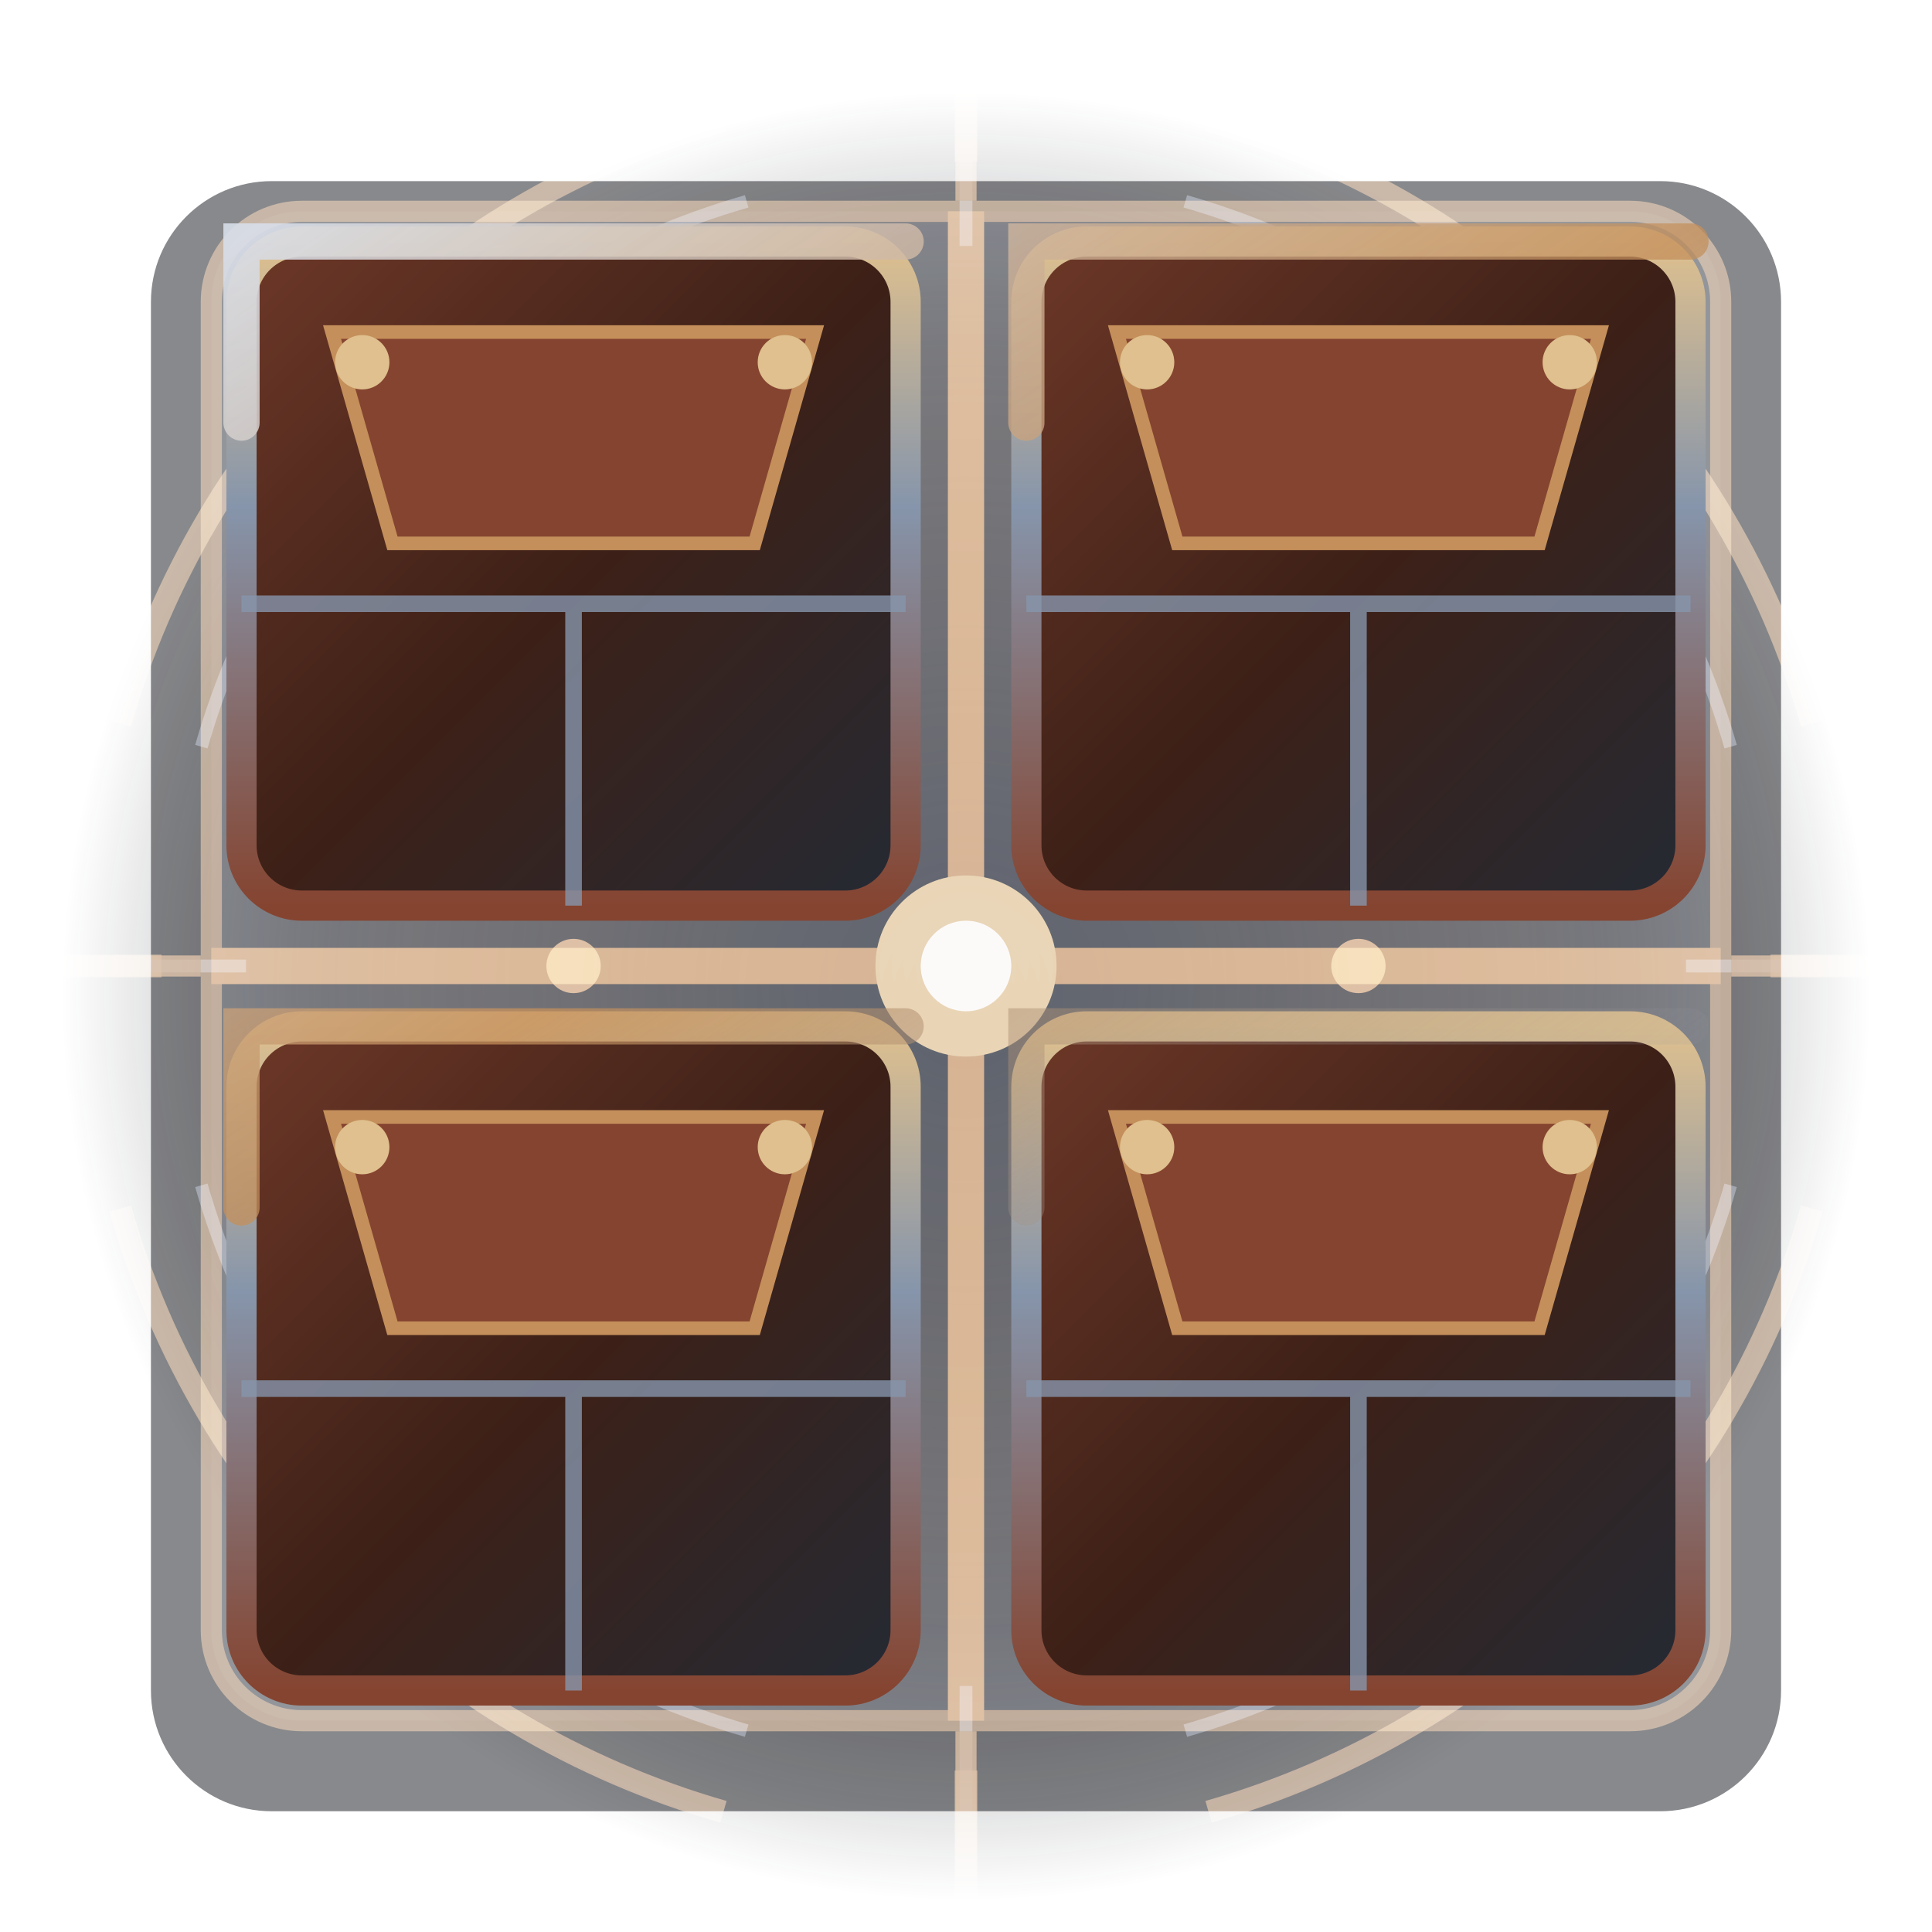
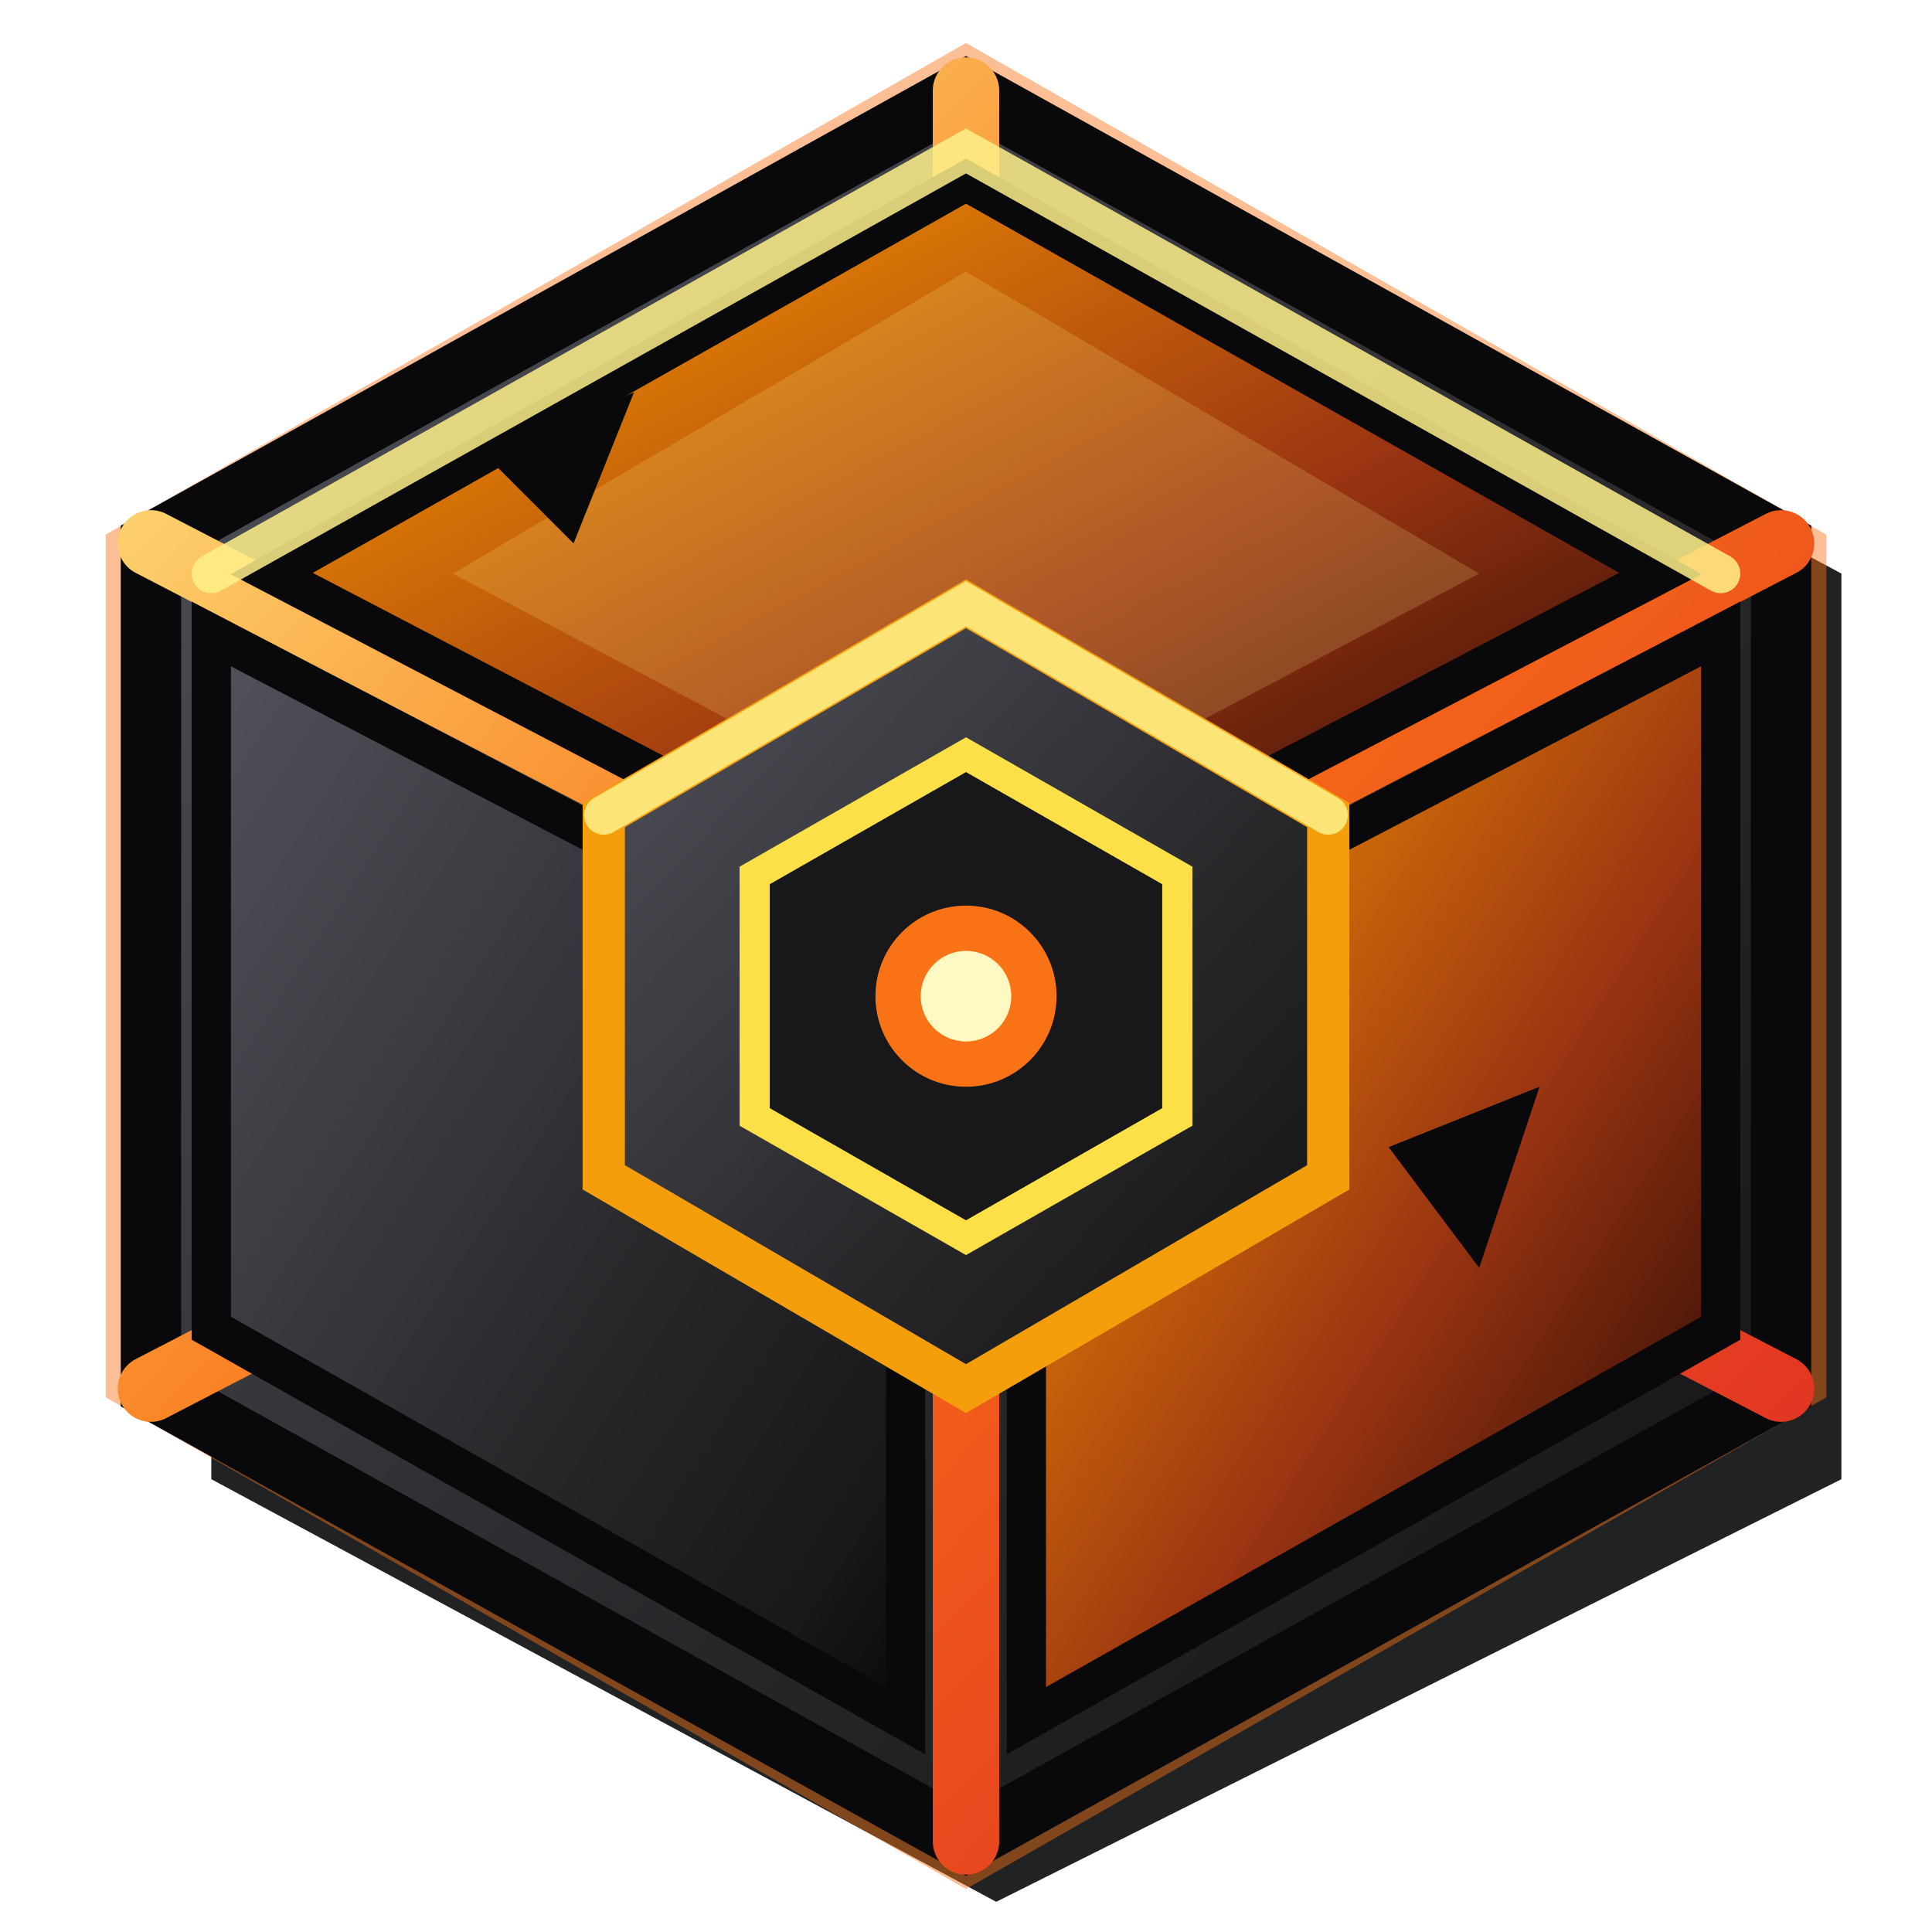
- <svg xmlns="http://www.w3.org/2000/svg" viewBox="0 0 128 128" fill="none" data-rig-id="tile-brick-rig" data-root-anchor="64,64" data-has-aura="true">
+ <svg xmlns="http://www.w3.org/2000/svg" viewBox="0 0 64 64" width="64" height="64">
  <defs>
-     <radialGradient id="tb-shadow-grad" cx="50%" cy="50%" r="50%">
-       <stop offset="0%" stop-color="#12151a" stop-opacity="0.75" />
-       <stop offset="70%" stop-color="#171b22" stop-opacity="0.35" />
-       <stop offset="100%" stop-color="#171b22" stop-opacity="0" />
-     </radialGradient>
-     <radialGradient id="tb-aura-field" cx="50%" cy="50%" r="50%">
-       <stop offset="0%" stop-color="#8695ab" stop-opacity="0.28" />
-       <stop offset="60%" stop-color="#c48f5a" stop-opacity="0.12" />
-       <stop offset="100%" stop-color="#171b22" stop-opacity="0" />
-     </radialGradient>
+     <linearGradient id="tb-basalt-top" x1="0%" y1="0%" x2="100%" y2="100%">
+       <stop offset="0%" stop-color="#52525b" />
+       <stop offset="28%" stop-color="#3f3f46" />
+       <stop offset="62%" stop-color="#27272a" />
+       <stop offset="88%" stop-color="#18181b" />
+       <stop offset="100%" stop-color="#09090b" />
+     </linearGradient>
    <linearGradient id="tb-ceramic-armor" x1="0%" y1="0%" x2="100%" y2="100%">
-       <stop offset="0%" stop-color="#6e3828" />
-       <stop offset="50%" stop-color="#3d2017" />
-       <stop offset="100%" stop-color="#242a34" />
+       <stop offset="0%" stop-color="#f59e0b" />
+       <stop offset="25%" stop-color="#d97706" />
+       <stop offset="58%" stop-color="#9a3412" />
+       <stop offset="85%" stop-color="#431407" />
+       <stop offset="100%" stop-color="#1c0a05" />
    </linearGradient>
-     <linearGradient id="tb-orange-edge" x1="0%" y1="0%" x2="0%" y2="100%">
-       <stop offset="0%" stop-color="#dfc08e" />
-       <stop offset="40%" stop-color="#8695ab" />
-       <stop offset="100%" stop-color="#854430" />
-     </linearGradient>
-     <linearGradient id="tb-rim-glow" x1="0%" y1="0%" x2="100%" y2="100%">
-       <stop offset="0%" stop-color="#d8dee9" stop-opacity="0.9" />
-       <stop offset="50%" stop-color="#c48f5a" stop-opacity="0.75" />
-       <stop offset="100%" stop-color="#8695ab" stop-opacity="0" />
+     <linearGradient id="tb-magma-seam" x1="0%" y1="0%" x2="100%" y2="100%">
+       <stop offset="0%" stop-color="#fef08a" />
+       <stop offset="45%" stop-color="#f97316" />
+       <stop offset="100%" stop-color="#dc2626" />
    </linearGradient>
  </defs>
-   <g id="part-shadow-cast" data-pivot="64,66" data-parent="root" data-z-index="1" data-blend="multiply" style="mix-blend-mode: multiply">
-     <ellipse cx="64" cy="66" rx="60" ry="60" fill="url(#tb-shadow-grad)" />
-     <rect x="10" y="12" width="108" height="108" rx="8" fill="#12151a" fill-opacity="0.5" />
+   <polygon id="part-shadow-cast" points="33,4 61,19 61,49 33,63 7,49 7,19" fill="#030406" opacity="0.88" />
+   <polygon id="part-aura-ring-outer" points="32,2 60,18 60,46 32,62 4,46 4,18" fill="none" stroke="#f97316" stroke-width="1" stroke-opacity="0.45" />
+   <g id="part-mortar-bed">
+     <polygon points="32,3 59,18 59,46 32,61 5,46 5,18" fill="url(#tb-basalt-top)" stroke="#09090b" stroke-width="2" />
+     <path id="part-aura-seam-grid" d="M32,3 L32,61 M5,18 L59,46 M59,18 L5,46" stroke="url(#tb-magma-seam)" stroke-width="2.2" stroke-linecap="round" />
  </g>
-   <g id="part-aura-ring-outer" data-pivot="64,64" data-parent="root" data-z-index="4" data-blend="screen" data-motion="spin-cw" style="mix-blend-mode: screen">
-     <circle cx="64" cy="64" r="62" fill="url(#tb-aura-field)" />
-     <path fill="none" stroke="#c48f5a" stroke-width="1.5" stroke-opacity="0.72" d="M120.04,80.07 A58.3,58.3 0 0,1 80.07,120.04 M47.93,120.04 A58.3,58.3 0 0,1 7.96,80.07 M7.96,47.93 A58.3,58.3 0 0,1 47.93,7.96 M80.07,7.96 A58.3,58.3 0 0,1 120.04,47.93 M64,1.7 L64,10.7 M64,117.3 L64,126.3 M1.7,64 L10.7,64 M117.3,64 L126.3,64" stroke-linejoin="bevel" />
-     <path fill="none" stroke="#8695ab" stroke-width="0.85" stroke-opacity="0.58" d="M114.66,78.53 A52.7,52.7 0 0,1 78.53,114.66 M49.47,114.66 A52.7,52.7 0 0,1 13.34,78.53 M13.34,49.47 A52.7,52.7 0 0,1 49.47,13.34 M78.53,13.34 A52.7,52.7 0 0,1 114.66,49.47 M64,7.3 L64,16.3 M64,111.7 L64,120.7 M7.3,64 L16.3,64 M111.7,64 L120.7,64" stroke-linejoin="bevel" />
-     <line x1="114.7" y1="64" x2="124.3" y2="64" stroke="#c48f5a" stroke-width="1.4" stroke-opacity="0.8" />
-     <line x1="99.9" y1="99.9" x2="106.6" y2="106.6" stroke="#dfc08e" stroke-width="1.4" stroke-opacity="0.8" />
-     <line x1="64" y1="114.7" x2="64" y2="124.3" stroke="#c48f5a" stroke-width="1.4" stroke-opacity="0.8" />
-     <line x1="28.1" y1="99.9" x2="21.4" y2="106.6" stroke="#dfc08e" stroke-width="1.4" stroke-opacity="0.8" />
-     <line x1="13.3" y1="64" x2="3.7" y2="64" stroke="#c48f5a" stroke-width="1.4" stroke-opacity="0.8" />
-     <line x1="28.1" y1="28.1" x2="21.4" y2="21.4" stroke="#dfc08e" stroke-width="1.4" stroke-opacity="0.8" />
-     <line x1="64" y1="13.3" x2="64" y2="3.7" stroke="#c48f5a" stroke-width="1.4" stroke-opacity="0.8" />
-     <line x1="99.9" y1="28.1" x2="106.6" y2="21.4" stroke="#dfc08e" stroke-width="1.4" stroke-opacity="0.8" />
-     <rect x="103" y="103" width="4.4" height="4.4" fill="#dfc08e" stroke="#12151a" stroke-width="0.7" />
-     <rect x="20.6" y="103" width="4.4" height="4.4" fill="#dfc08e" stroke="#12151a" stroke-width="0.7" />
-     <rect x="20.6" y="20.6" width="4.4" height="4.4" fill="#dfc08e" stroke="#12151a" stroke-width="0.7" />
-     <rect x="103" y="20.6" width="4.4" height="4.4" fill="#dfc08e" stroke="#12151a" stroke-width="0.7" />
+   <g id="part-brick-row-top">
+     <polygon id="part-brick-tl" points="32,6 55,19 32,31 9,19" fill="url(#tb-ceramic-armor)" stroke="#09090b" stroke-width="1.3" />
+     <polygon id="part-brick-tr" points="32,9 49,19 32,28 15,19" fill="#fef08a" opacity="0.18" />
  </g>
-   <g id="part-aura-seam-grid" data-pivot="64,64" data-parent="root" data-z-index="5" data-blend="screen" data-motion="pulse-breathe" style="mix-blend-mode: screen">
-     <rect x="14" y="14" width="100" height="100" rx="6" fill="#161920" stroke="#c48f5a" stroke-width="1.4" stroke-opacity="0.7" />
-     <line x1="64" y1="14" x2="64" y2="114" stroke="#c48f5a" stroke-width="2.4" />
-     <line x1="14" y1="64" x2="114" y2="64" stroke="#c48f5a" stroke-width="2.4" />
-     <circle cx="64" cy="64" r="6" fill="#dfc08e" />
+   <g id="part-brick-row-mid">
+     <polygon id="part-brick-bl" points="7,21 30,33 30,57 7,44" fill="url(#tb-basalt-top)" stroke="#09090b" stroke-width="1.3" />
+     <polygon id="part-brick-br" points="57,21 57,44 34,57 34,33" fill="url(#tb-ceramic-armor)" stroke="#09090b" stroke-width="1.3" />
  </g>
-   <g id="part-brick-bl" data-pivot="38,90" data-parent="root" data-z-index="20" data-blend="normal" data-motion="destructible-quad-bl">
-     <rect x="16" y="68" width="44" height="44" rx="4" fill="url(#tb-ceramic-armor)" stroke="url(#tb-orange-edge)" stroke-width="2.0" />
-     <polygon points="22,74 54,74 50,88 26,88" fill="#854430" stroke="#c48f5a" stroke-width="0.9" />
-     <path d="M16 92 H60 M38 92 V112" stroke="#8695ab" stroke-width="1.1" stroke-opacity="0.8" />
-     <circle cx="24" cy="76" r="1.8" fill="#dfc08e" />
-     <circle cx="52" cy="76" r="1.8" fill="#dfc08e" />
+   <g id="part-brick-row-bot">
+     <polygon points="32,20 44,27 44,39 32,46 20,39 20,27" fill="url(#tb-basalt-top)" stroke="#f59e0b" stroke-width="1.4" />
+     <polygon points="32,25 39,29 39,37 32,41 25,37 25,29" fill="#18181b" stroke="#fde047" stroke-width="1" />
+     <circle cx="32" cy="33" r="3" fill="#f97316" />
  </g>
-   <g id="part-brick-br" data-pivot="90,90" data-parent="root" data-z-index="20" data-blend="normal" data-motion="destructible-quad-br">
-     <rect x="68" y="68" width="44" height="44" rx="4" fill="url(#tb-ceramic-armor)" stroke="url(#tb-orange-edge)" stroke-width="2.0" />
-     <polygon points="74,74 106,74 102,88 78,88" fill="#854430" stroke="#c48f5a" stroke-width="0.9" />
-     <path d="M68 92 H112 M90 92 V112" stroke="#8695ab" stroke-width="1.1" stroke-opacity="0.8" />
-     <circle cx="76" cy="76" r="1.8" fill="#dfc08e" />
-     <circle cx="104" cy="76" r="1.8" fill="#dfc08e" />
+   <g id="part-damage-chips">
+     <polygon points="16,15 21,13 19,18" fill="#09090b" />
+     <polygon points="46,38 51,36 49,42" fill="#09090b" />
  </g>
-   <g id="part-brick-tl" data-pivot="38,38" data-parent="root" data-z-index="20" data-blend="normal" data-motion="destructible-quad-tl">
-     <rect x="16" y="16" width="44" height="44" rx="4" fill="url(#tb-ceramic-armor)" stroke="url(#tb-orange-edge)" stroke-width="2.0" />
-     <polygon points="22,22 54,22 50,36 26,36" fill="#854430" stroke="#c48f5a" stroke-width="0.9" />
-     <path d="M16 40 H60 M38 40 V60" stroke="#8695ab" stroke-width="1.1" stroke-opacity="0.8" />
-     <circle cx="24" cy="24" r="1.8" fill="#dfc08e" />
-     <circle cx="52" cy="24" r="1.8" fill="#dfc08e" />
+   <g id="part-light-rim-bricks">
+     <path id="part-light-rim-brick" d="M7,19 L32,5 L57,19 M20,27 L32,20 L44,27" fill="none" stroke="#fef08a" stroke-width="1.3" stroke-linecap="round" opacity="0.85" />
  </g>
-   <g id="part-brick-tr" data-pivot="90,38" data-parent="root" data-z-index="20" data-blend="normal" data-motion="destructible-quad-tr">
-     <rect x="68" y="16" width="44" height="44" rx="4" fill="url(#tb-ceramic-armor)" stroke="url(#tb-orange-edge)" stroke-width="2.0" />
-     <polygon points="74,22 106,22 102,36 78,36" fill="#854430" stroke="#c48f5a" stroke-width="0.9" />
-     <path d="M68 40 H112 M90 40 V60" stroke="#8695ab" stroke-width="1.1" stroke-opacity="0.8" />
-     <circle cx="76" cy="24" r="1.8" fill="#dfc08e" />
-     <circle cx="104" cy="24" r="1.8" fill="#dfc08e" />
-   </g>
-   <g id="part-light-rim-bricks" data-pivot="64,64" data-parent="root" data-z-index="45" data-blend="plus-lighter" style="mix-blend-mode: plus-lighter">
-     <path d="M16 28 V16 H60 M68 28 V16 H112 M16 80 V68 H60 M68 80 V68 H112" stroke="url(#tb-rim-glow)" stroke-width="2.4" stroke-linecap="round" />
-   </g>
-   <g id="part-aura-corona-top" data-pivot="64,64" data-parent="root" data-z-index="65" data-blend="screen" style="mix-blend-mode: screen">
-     <circle cx="64" cy="64" r="3" fill="#d8dee9" />
-     <circle cx="38" cy="64" r="1.8" fill="#c48f5a" />
-     <circle cx="90" cy="64" r="1.8" fill="#c48f5a" />
-   </g>
+   <circle id="part-aura-corona-top" cx="32" cy="33" r="1.5" fill="#fef9c3" />
</svg>
